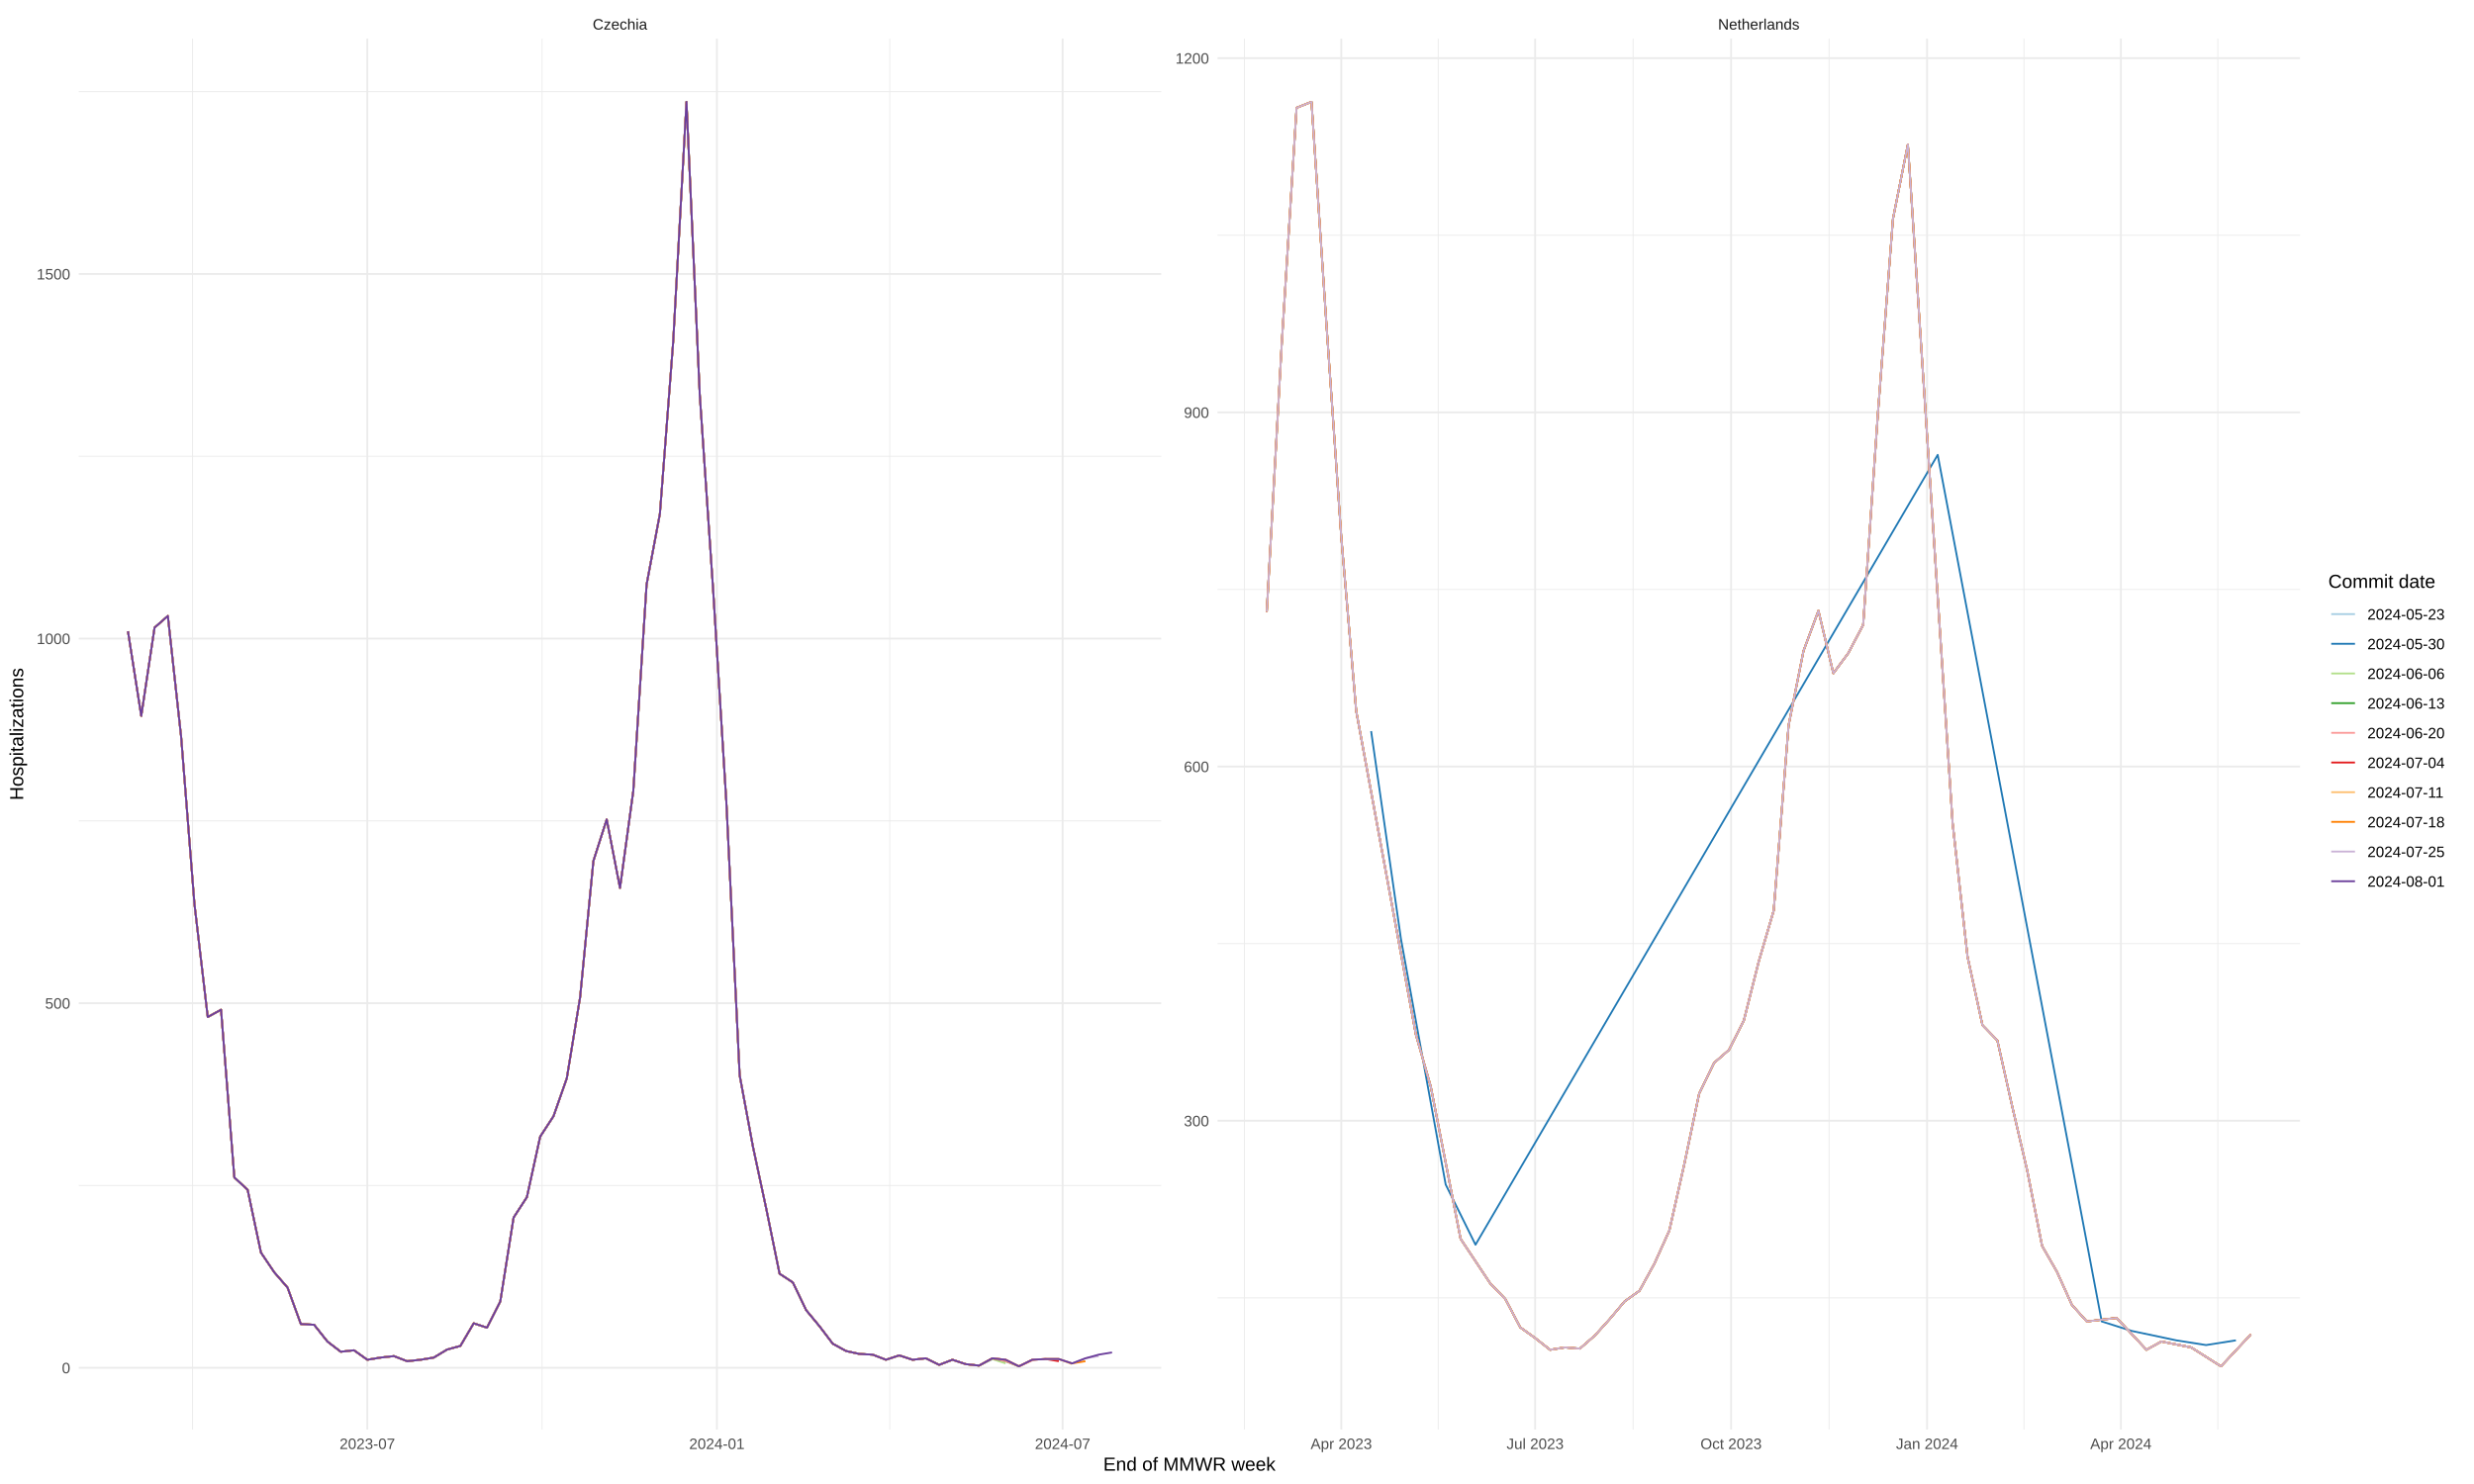
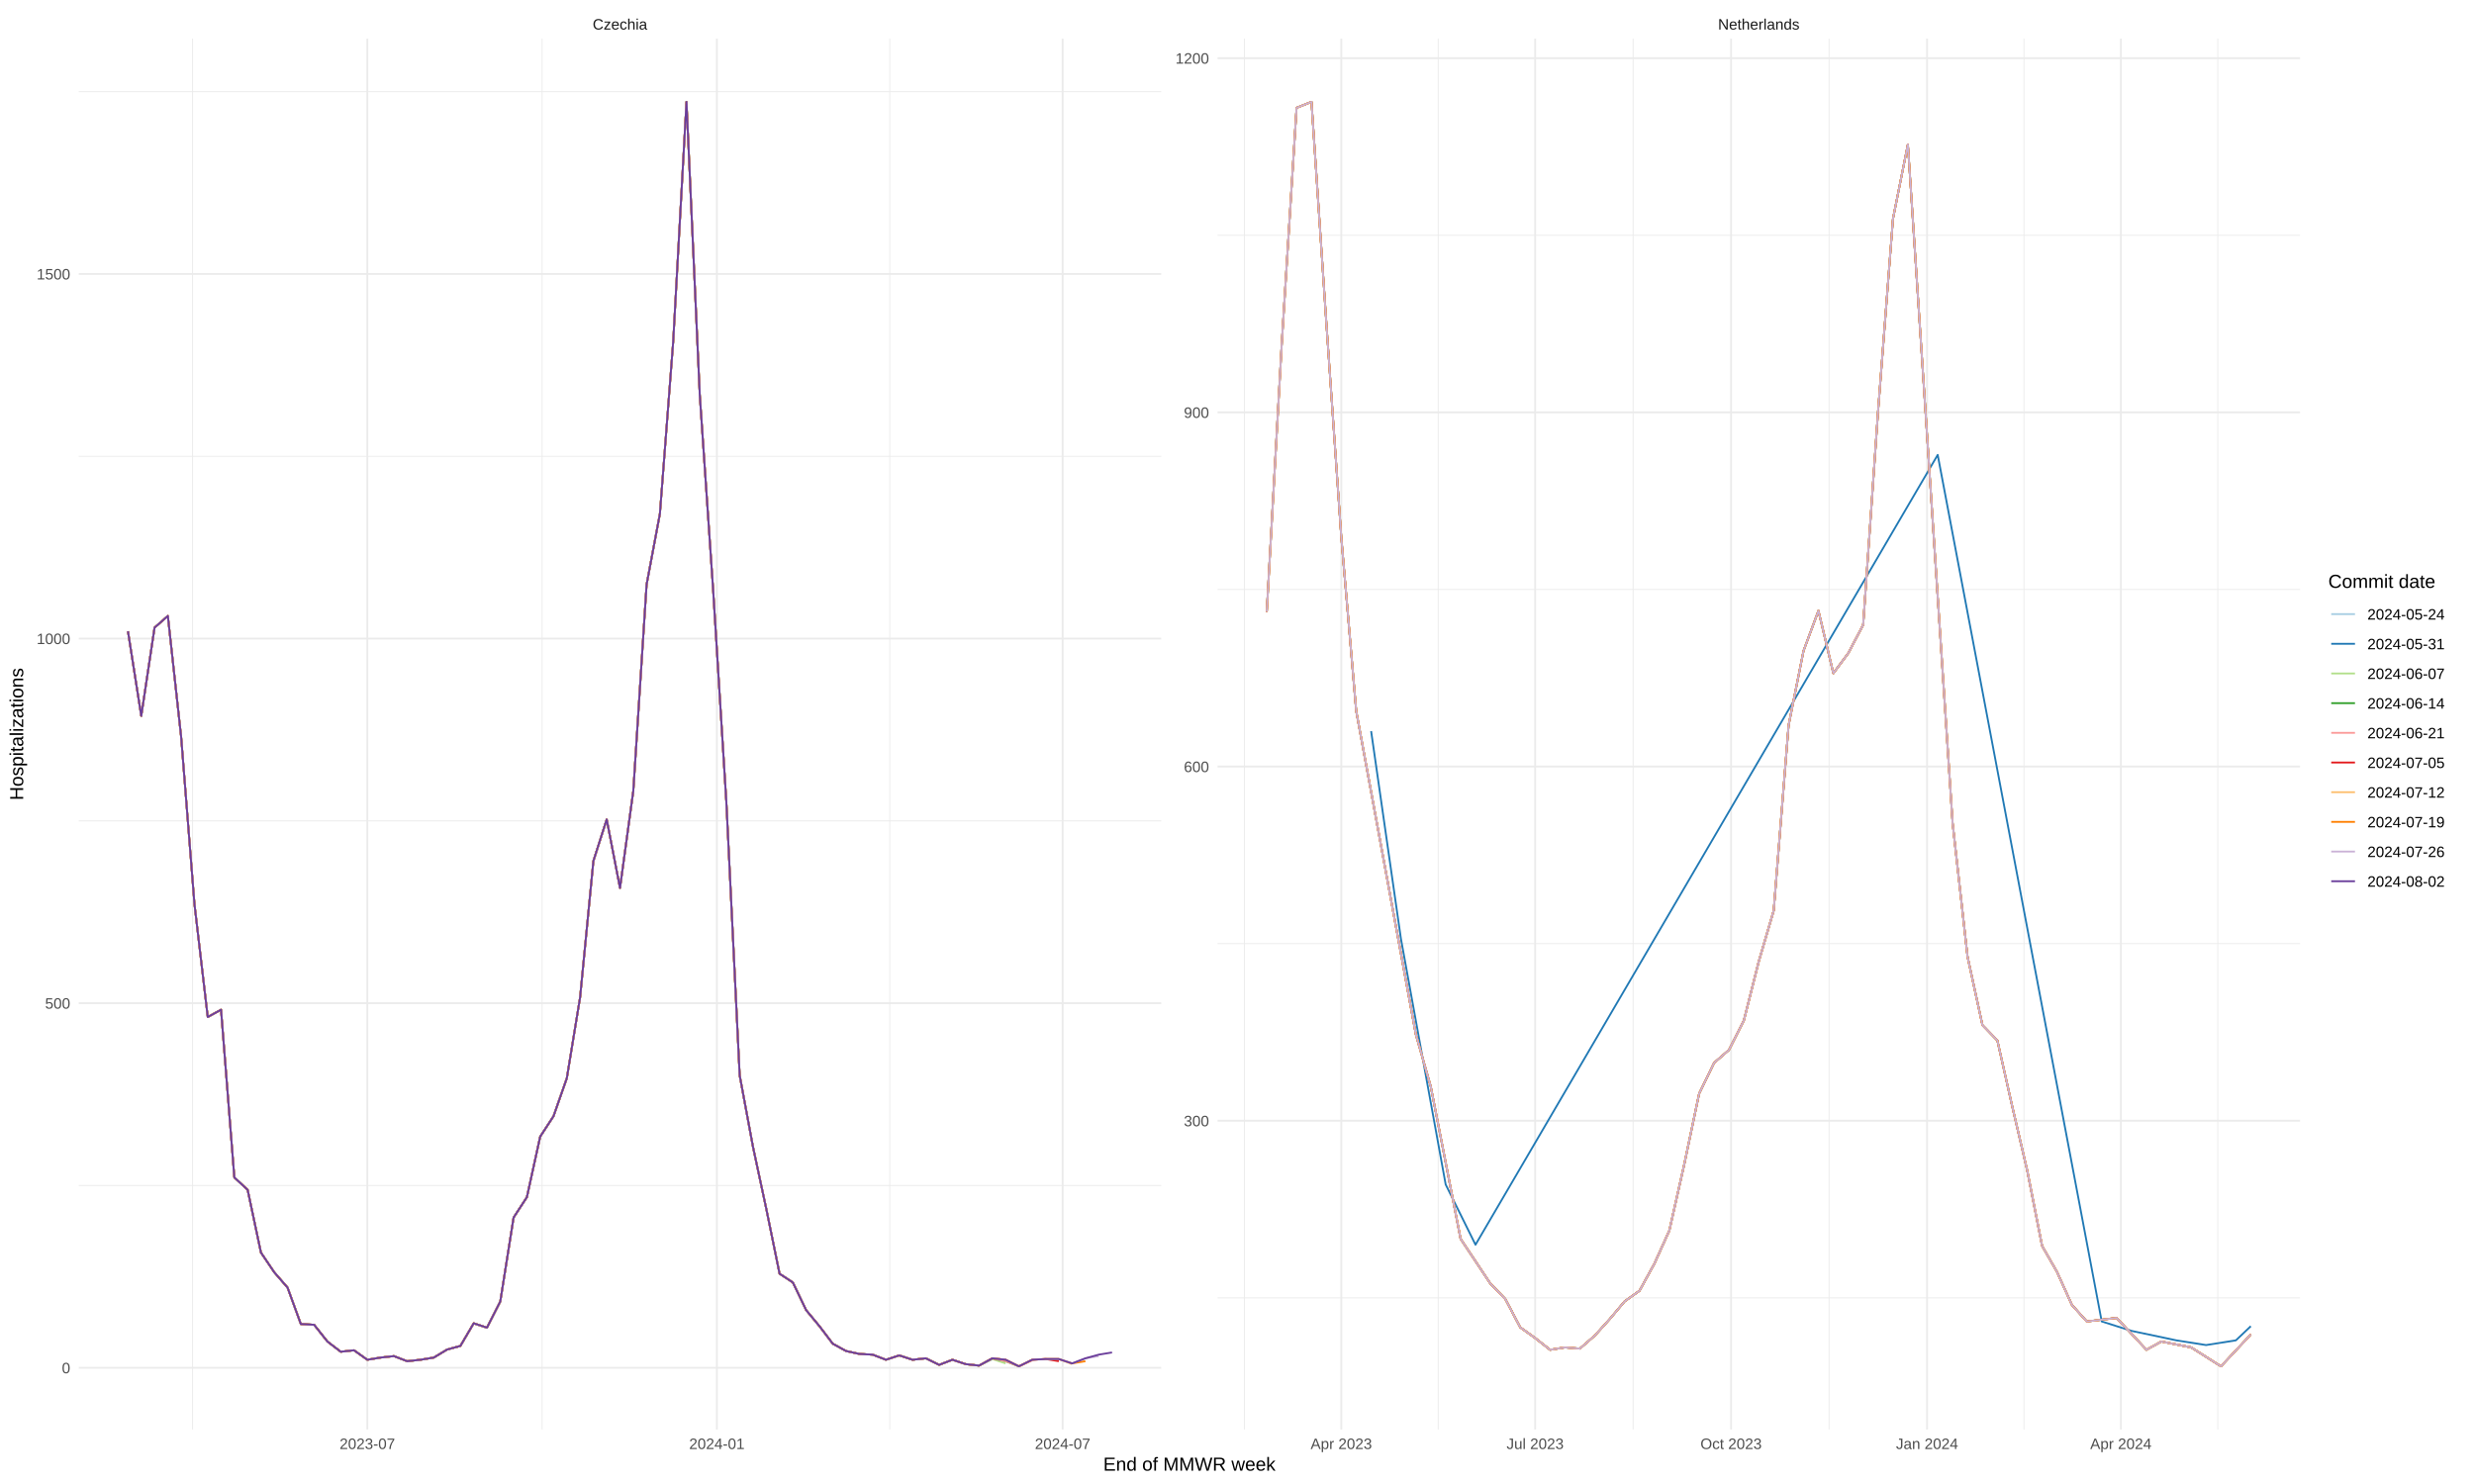
<svg xmlns="http://www.w3.org/2000/svg" class="svglite" width="1440.00pt" height="864.00pt" viewBox="0 0 1440.00 864.00">
  <defs>
    <style type="text/css">
    .svglite line, .svglite polyline, .svglite polygon, .svglite path, .svglite rect, .svglite circle {
      fill: none;
      stroke: #000000;
      stroke-linecap: round;
      stroke-linejoin: round;
      stroke-miterlimit: 10.00;
    }
    .svglite text {
      white-space: pre;
    }
  </style>
  </defs>
  <rect width="100%" height="100%" style="stroke: none; fill: none;" />
  <defs>
    <clipPath id="cpMC4wMHwxNDQwLjAwfDAuMDB8ODY0LjAw">
      <rect x="0.00" y="0.00" width="1440.00" height="864.00" />
    </clipPath>
  </defs>
  <g clip-path="url(#cpMC4wMHwxNDQwLjAwfDAuMDB8ODY0LjAw)">
</g>
  <defs>
    <clipPath id="cpNDUuODR8Njc1Ljg5fDIyLjQ5fDgzMi4yOQ==">
      <rect x="45.84" y="22.49" width="630.06" height="809.80" />
    </clipPath>
  </defs>
  <g clip-path="url(#cpNDUuODR8Njc1Ljg5fDIyLjQ5fDgzMi4yOQ==)">
    <polyline points="45.84,690.19 675.89,690.19 " style="stroke-width: 0.53; stroke: #EBEBEB; stroke-linecap: butt;" />
    <polyline points="45.84,477.92 675.89,477.92 " style="stroke-width: 0.53; stroke: #EBEBEB; stroke-linecap: butt;" />
    <polyline points="45.84,265.64 675.89,265.64 " style="stroke-width: 0.53; stroke: #EBEBEB; stroke-linecap: butt;" />
    <polyline points="45.84,53.36 675.89,53.36 " style="stroke-width: 0.53; stroke: #EBEBEB; stroke-linecap: butt;" />
    <polyline points="112.07,832.29 112.07,22.49 " style="stroke-width: 0.53; stroke: #EBEBEB; stroke-linecap: butt;" />
    <polyline points="315.53,832.29 315.53,22.49 " style="stroke-width: 0.53; stroke: #EBEBEB; stroke-linecap: butt;" />
    <polyline points="517.88,832.29 517.88,22.49 " style="stroke-width: 0.53; stroke: #EBEBEB; stroke-linecap: butt;" />
    <polyline points="45.84,796.33 675.89,796.33 " style="stroke-width: 1.07; stroke: #EBEBEB; stroke-linecap: butt;" />
    <polyline points="45.84,584.06 675.89,584.06 " style="stroke-width: 1.07; stroke: #EBEBEB; stroke-linecap: butt;" />
    <polyline points="45.84,371.78 675.89,371.78 " style="stroke-width: 1.07; stroke: #EBEBEB; stroke-linecap: butt;" />
    <polyline points="45.84,159.50 675.89,159.50 " style="stroke-width: 1.07; stroke: #EBEBEB; stroke-linecap: butt;" />
    <polyline points="213.80,832.29 213.80,22.49 " style="stroke-width: 1.07; stroke: #EBEBEB; stroke-linecap: butt;" />
    <polyline points="417.26,832.29 417.26,22.49 " style="stroke-width: 1.07; stroke: #EBEBEB; stroke-linecap: butt;" />
    <polyline points="618.51,832.29 618.51,22.49 " style="stroke-width: 1.07; stroke: #EBEBEB; stroke-linecap: butt;" />
    <polyline points="74.48,367.53 82.22,416.78 89.96,365.41 97.70,358.61 105.44,429.09 113.18,526.32 120.92,592.12 128.66,587.88 136.40,685.52 144.14,692.74 151.88,729.25 159.62,740.72 167.36,749.63 175.10,770.86 182.84,771.29 190.58,781.05 198.32,786.99 206.06,786.15 213.80,791.66 221.54,790.39 229.28,789.54 237.02,792.51 244.76,791.66 252.50,790.39 260.24,785.72 267.98,783.60 275.72,770.44 283.46,772.98 291.20,757.70 298.94,708.88 306.68,696.99 314.42,661.75 322.17,649.86 329.91,627.78 337.65,580.66 345.39,501.27 353.13,477.07 360.87,516.97 368.61,460.51 376.35,340.36 384.09,299.18 391.83,198.98 399.57,59.30 407.31,229.97 415.05,342.91 422.79,467.30 430.53,626.09 438.27,667.69 446.01,703.78 453.75,741.57 461.49,746.66 469.23,762.79 476.97,772.13 484.71,782.32 492.45,786.57 500.19,788.27 507.93,788.69 515.67,791.66 523.41,789.12 531.15,791.66 538.89,790.82 546.63,794.64 554.37,791.66 562.11,794.21 569.85,795.06 " style="stroke-width: 1.07; stroke: #A6CEE3; stroke-linecap: butt;" />
    <polyline points="74.48,367.53 82.22,416.78 89.96,365.41 97.70,358.61 105.44,429.09 113.18,526.32 120.92,592.12 128.66,587.88 136.40,685.52 144.14,692.74 151.88,729.25 159.62,740.72 167.36,749.63 175.10,770.86 182.84,771.29 190.58,781.05 198.32,786.99 206.06,786.15 213.80,791.66 221.54,790.39 229.28,789.54 237.02,792.51 244.76,791.66 252.50,790.39 260.24,785.72 267.98,783.60 275.72,770.44 283.46,772.98 291.20,757.70 298.94,708.88 306.68,696.99 314.42,661.75 322.17,649.86 329.91,627.78 337.65,580.66 345.39,501.27 353.13,477.07 360.87,516.97 368.61,460.51 376.35,340.36 384.09,299.18 391.83,198.98 399.57,59.30 407.31,229.97 415.05,342.91 422.79,467.30 430.53,626.09 438.27,667.69 446.01,703.78 453.75,741.57 461.49,746.66 469.23,762.79 476.97,772.13 484.71,782.32 492.45,786.57 500.19,788.27 507.93,788.69 515.67,791.66 523.41,789.12 531.15,791.66 538.89,790.82 546.63,794.64 554.37,791.66 562.11,794.21 569.85,795.06 577.59,791.24 " style="stroke-width: 1.07; stroke: #1F78B4; stroke-linecap: butt;" />
    <polyline points="74.48,367.53 82.22,416.78 89.96,365.41 97.70,358.61 105.44,429.09 113.18,526.32 120.92,592.12 128.66,587.88 136.40,685.52 144.14,692.74 151.88,729.25 159.62,740.72 167.36,749.63 175.10,770.86 182.84,771.29 190.58,781.05 198.32,786.99 206.06,786.15 213.80,791.66 221.54,790.39 229.28,789.54 237.02,792.51 244.76,791.66 252.50,790.39 260.24,785.72 267.98,783.60 275.72,770.44 283.46,772.98 291.20,757.70 298.94,708.88 306.68,696.99 314.42,661.75 322.17,649.86 329.91,627.78 337.65,580.66 345.39,501.27 353.13,477.07 360.87,516.97 368.61,460.51 376.35,340.36 384.09,299.18 391.83,198.98 399.57,59.30 407.31,229.97 415.05,342.91 422.79,467.30 430.53,626.09 438.27,667.69 446.01,703.78 453.75,741.57 461.49,746.66 469.23,762.79 476.97,772.13 484.71,782.32 492.45,786.57 500.19,788.27 507.93,788.69 515.67,791.66 523.41,789.12 531.15,791.66 538.89,790.82 546.63,794.64 554.37,791.66 562.11,794.21 569.85,795.06 577.59,791.24 585.33,793.79 " style="stroke-width: 1.07; stroke: #B2DF8A; stroke-linecap: butt;" />
    <polyline points="74.48,367.53 82.22,416.78 89.96,365.41 97.70,358.61 105.44,429.09 113.18,526.32 120.92,592.12 128.66,587.88 136.40,685.52 144.14,692.74 151.88,729.25 159.62,740.72 167.36,749.63 175.10,770.86 182.84,771.29 190.58,781.05 198.32,786.99 206.06,786.15 213.80,791.66 221.54,790.39 229.28,789.54 237.02,792.51 244.76,791.66 252.50,790.39 260.24,785.72 267.98,783.60 275.72,770.44 283.46,772.98 291.20,757.70 298.94,708.88 306.68,696.99 314.42,661.75 322.17,649.86 329.91,627.78 337.65,580.66 345.39,501.27 353.13,477.07 360.87,516.97 368.61,460.51 376.35,340.36 384.09,299.18 391.83,198.98 399.57,59.30 407.31,229.97 415.05,342.91 422.79,467.30 430.53,626.09 438.27,667.69 446.01,703.78 453.75,741.57 461.49,746.66 469.23,762.79 476.97,772.13 484.71,782.32 492.45,786.57 500.19,788.27 507.93,788.69 515.67,791.66 523.41,789.12 531.15,791.66 538.89,790.82 546.63,794.64 554.37,791.66 562.11,794.21 569.85,795.06 577.59,790.82 585.33,792.51 593.07,795.49 " style="stroke-width: 1.07; stroke: #33A02C; stroke-linecap: butt;" />
    <polyline points="74.48,367.53 82.22,416.78 89.96,365.41 97.70,358.61 105.44,429.09 113.18,526.32 120.92,592.12 128.66,587.88 136.40,685.52 144.14,692.74 151.88,729.25 159.62,740.72 167.36,749.63 175.10,770.86 182.84,771.29 190.58,781.05 198.32,786.99 206.06,786.15 213.80,791.66 221.54,790.39 229.28,789.54 237.02,792.51 244.76,791.66 252.50,790.39 260.24,785.72 267.98,783.60 275.72,770.44 283.46,772.98 291.20,757.70 298.94,708.88 306.68,696.99 314.42,661.75 322.17,649.86 329.91,627.78 337.65,580.66 345.39,501.27 353.13,477.07 360.87,516.97 368.61,460.51 376.35,340.36 384.09,299.18 391.83,198.98 399.57,59.30 407.31,229.97 415.05,342.91 422.79,467.30 430.53,626.09 438.27,667.69 446.01,703.78 453.75,741.57 461.49,746.66 469.23,762.79 476.97,772.13 484.71,782.32 492.45,786.57 500.19,788.27 507.93,788.69 515.67,791.66 523.41,789.12 531.15,791.66 538.89,790.82 546.63,794.64 554.37,791.66 562.11,794.21 569.85,795.06 577.59,790.82 585.33,792.51 593.07,795.49 600.81,792.09 " style="stroke-width: 1.07; stroke: #FB9A99; stroke-linecap: butt;" />
    <polyline points="74.48,367.53 82.22,416.78 89.96,365.41 97.70,358.61 105.44,429.09 113.18,526.32 120.92,592.12 128.66,587.88 136.40,685.52 144.14,692.74 151.88,729.25 159.62,740.72 167.36,749.63 175.10,770.86 182.84,771.29 190.58,781.05 198.32,786.99 206.06,786.15 213.80,791.66 221.54,790.39 229.28,789.54 237.02,792.51 244.76,791.66 252.50,790.39 260.24,785.72 267.98,783.60 275.72,770.44 283.46,772.98 291.20,757.70 298.94,708.88 306.68,696.99 314.42,661.75 322.17,649.86 329.91,627.78 337.65,580.66 345.39,501.27 353.13,477.07 360.87,516.97 368.61,460.51 376.35,340.36 384.09,299.18 391.83,198.98 399.57,59.30 407.31,229.97 415.05,342.91 422.79,467.30 430.53,626.09 438.27,667.69 446.01,703.78 453.75,741.57 461.49,746.66 469.23,762.79 476.97,772.13 484.71,782.32 492.45,786.57 500.19,788.27 507.93,788.69 515.67,791.66 523.41,789.12 531.15,791.66 538.89,790.82 546.63,794.64 554.37,791.66 562.11,794.21 569.85,795.06 577.59,790.82 585.33,791.66 593.07,795.49 600.81,791.66 608.55,791.24 616.29,792.51 " style="stroke-width: 1.07; stroke: #E31A1C; stroke-linecap: butt;" />
    <polyline points="74.48,367.53 82.22,416.78 89.96,365.41 97.70,358.61 105.44,429.09 113.18,526.32 120.92,592.12 128.66,587.88 136.40,685.52 144.14,692.74 151.88,729.25 159.62,740.72 167.36,749.63 175.10,770.86 182.84,771.29 190.58,781.05 198.32,786.99 206.06,786.15 213.80,791.66 221.54,790.39 229.28,789.54 237.02,792.51 244.76,791.66 252.50,790.39 260.24,785.72 267.98,783.60 275.72,770.44 283.46,772.98 291.20,757.70 298.94,708.88 306.68,696.99 314.42,661.75 322.17,649.86 329.91,627.78 337.65,580.66 345.39,501.27 353.13,477.07 360.87,516.97 368.61,460.51 376.35,340.36 384.09,299.18 391.83,198.98 399.57,59.30 407.31,229.97 415.05,342.91 422.79,467.30 430.53,626.09 438.27,667.69 446.01,703.78 453.75,741.57 461.49,746.66 469.23,762.79 476.97,772.13 484.71,782.32 492.45,786.57 500.19,788.27 507.93,788.69 515.67,791.66 523.41,789.12 531.15,791.66 538.89,790.82 546.63,794.64 554.37,791.66 562.11,794.21 569.85,795.06 577.59,790.82 585.33,791.66 593.07,795.49 600.81,791.66 608.55,791.24 616.29,791.24 624.03,794.21 " style="stroke-width: 1.07; stroke: #FDBF6F; stroke-linecap: butt;" />
    <polyline points="74.48,367.53 82.22,416.78 89.96,365.41 97.70,358.61 105.44,429.09 113.18,526.32 120.92,592.12 128.66,587.88 136.40,685.52 144.14,692.74 151.88,729.25 159.62,740.72 167.36,749.63 175.10,770.86 182.84,771.29 190.58,781.05 198.32,786.99 206.06,786.15 213.80,791.66 221.54,790.39 229.28,789.54 237.02,792.51 244.76,791.66 252.50,790.39 260.24,785.72 267.98,783.60 275.72,770.44 283.46,772.98 291.20,757.70 298.94,708.88 306.68,696.99 314.42,661.75 322.17,649.86 329.91,627.78 337.65,580.66 345.39,501.27 353.13,477.07 360.87,516.97 368.61,460.51 376.35,340.36 384.09,299.18 391.83,198.98 399.57,59.30 407.31,229.97 415.05,342.91 422.79,467.30 430.53,626.09 438.27,667.69 446.01,703.78 453.75,741.57 461.49,746.66 469.23,762.79 476.97,772.13 484.71,782.32 492.45,786.57 500.19,788.27 507.93,788.69 515.67,791.66 523.41,789.12 531.15,791.66 538.89,790.82 546.63,794.64 554.37,791.66 562.11,794.21 569.85,795.06 577.59,790.82 585.33,791.66 593.07,795.49 600.81,791.66 608.55,791.24 616.29,791.24 624.03,793.79 631.77,792.51 " style="stroke-width: 1.07; stroke: #FF7F00; stroke-linecap: butt;" />
    <polyline points="74.48,367.53 82.22,416.78 89.96,365.41 97.70,358.61 105.44,429.09 113.18,526.32 120.92,592.12 128.66,587.88 136.40,685.52 144.14,692.74 151.88,729.25 159.62,740.72 167.36,749.63 175.10,770.86 182.84,771.29 190.58,781.05 198.32,786.99 206.06,786.15 213.80,791.66 221.54,790.39 229.28,789.54 237.02,792.51 244.76,791.66 252.50,790.39 260.24,785.72 267.98,783.60 275.72,770.44 283.46,772.98 291.20,757.70 298.94,708.88 306.68,696.99 314.42,661.75 322.17,649.86 329.91,627.78 337.65,580.66 345.39,501.27 353.13,477.07 360.87,516.97 368.61,460.51 376.35,340.36 384.09,299.18 391.83,198.98 399.57,59.30 407.31,229.97 415.05,342.91 422.79,467.30 430.53,626.09 438.27,667.69 446.01,703.78 453.75,741.57 461.49,746.66 469.23,762.79 476.97,772.13 484.71,782.32 492.45,786.57 500.19,788.27 507.93,788.69 515.67,791.66 523.41,789.12 531.15,791.66 538.89,790.82 546.63,794.64 554.37,791.66 562.11,794.21 569.85,795.06 577.59,790.82 585.33,791.66 593.07,795.49 600.81,791.66 608.55,791.24 616.29,791.24 624.03,793.79 631.77,790.82 639.51,789.54 " style="stroke-width: 1.07; stroke: #CAB2D6; stroke-linecap: butt;" />
    <polyline points="74.48,367.53 82.22,416.78 89.96,365.41 97.70,358.61 105.44,429.09 113.18,526.32 120.92,592.12 128.66,587.88 136.40,685.52 144.14,692.74 151.88,729.25 159.62,740.72 167.36,749.63 175.10,770.86 182.84,771.29 190.58,781.05 198.32,786.99 206.06,786.15 213.80,791.66 221.54,790.39 229.28,789.54 237.02,792.51 244.76,791.66 252.50,790.39 260.24,785.72 267.98,783.60 275.72,770.44 283.46,772.98 291.20,757.70 298.94,708.88 306.68,696.99 314.42,661.75 322.17,649.86 329.91,627.78 337.65,580.66 345.39,501.27 353.13,477.07 360.87,516.97 368.61,460.51 376.35,340.36 384.09,299.18 391.83,198.98 399.57,59.30 407.31,229.97 415.05,342.91 422.79,467.30 430.53,626.09 438.27,667.69 446.01,703.78 453.75,741.57 461.49,746.66 469.23,762.79 476.97,772.13 484.71,782.32 492.45,786.57 500.19,788.27 507.93,788.69 515.67,791.66 523.41,789.12 531.15,791.66 538.89,790.82 546.63,794.64 554.37,791.66 562.11,794.21 569.85,795.06 577.59,790.82 585.33,791.66 593.07,795.49 600.81,791.66 608.55,791.24 616.29,791.24 624.03,793.79 631.77,790.82 639.51,788.69 647.26,787.42 " style="stroke-width: 1.07; stroke: #6A3D9A; stroke-linecap: butt;" />
  </g>
  <g clip-path="url(#cpMC4wMHwxNDQwLjAwfDAuMDB8ODY0LjAw)">
</g>
  <defs>
    <clipPath id="cpNzA4LjY4fDEzMzguNzR8MjIuNDl8ODMyLjI5">
      <rect x="708.68" y="22.49" width="630.06" height="809.80" />
    </clipPath>
  </defs>
  <g clip-path="url(#cpNzA4LjY4fDEzMzguNzR8MjIuNDl8ODMyLjI5)">
    <polyline points="708.68,755.62 1338.74,755.62 " style="stroke-width: 0.53; stroke: #EBEBEB; stroke-linecap: butt;" />
    <polyline points="708.68,549.40 1338.74,549.40 " style="stroke-width: 0.53; stroke: #EBEBEB; stroke-linecap: butt;" />
    <polyline points="708.68,343.19 1338.74,343.19 " style="stroke-width: 0.53; stroke: #EBEBEB; stroke-linecap: butt;" />
    <polyline points="708.68,136.97 1338.74,136.97 " style="stroke-width: 0.53; stroke: #EBEBEB; stroke-linecap: butt;" />
    <polyline points="724.30,832.29 724.30,22.49 " style="stroke-width: 0.53; stroke: #EBEBEB; stroke-linecap: butt;" />
    <polyline points="837.12,832.29 837.12,22.49 " style="stroke-width: 0.53; stroke: #EBEBEB; stroke-linecap: butt;" />
    <polyline points="950.56,832.29 950.56,22.49 " style="stroke-width: 0.53; stroke: #EBEBEB; stroke-linecap: butt;" />
    <polyline points="1064.62,832.29 1064.62,22.49 " style="stroke-width: 0.53; stroke: #EBEBEB; stroke-linecap: butt;" />
    <polyline points="1178.06,832.29 1178.06,22.49 " style="stroke-width: 0.53; stroke: #EBEBEB; stroke-linecap: butt;" />
    <polyline points="1290.88,832.29 1290.88,22.49 " style="stroke-width: 0.53; stroke: #EBEBEB; stroke-linecap: butt;" />
    <polyline points="708.68,652.51 1338.74,652.51 " style="stroke-width: 1.07; stroke: #EBEBEB; stroke-linecap: butt;" />
    <polyline points="708.68,446.30 1338.74,446.30 " style="stroke-width: 1.07; stroke: #EBEBEB; stroke-linecap: butt;" />
    <polyline points="708.68,240.08 1338.74,240.08 " style="stroke-width: 1.07; stroke: #EBEBEB; stroke-linecap: butt;" />
    <polyline points="708.68,33.87 1338.74,33.87 " style="stroke-width: 1.07; stroke: #EBEBEB; stroke-linecap: butt;" />
    <polyline points="780.71,832.29 780.71,22.49 " style="stroke-width: 1.07; stroke: #EBEBEB; stroke-linecap: butt;" />
    <polyline points="893.53,832.29 893.53,22.49 " style="stroke-width: 1.07; stroke: #EBEBEB; stroke-linecap: butt;" />
    <polyline points="1007.59,832.29 1007.59,22.49 " style="stroke-width: 1.07; stroke: #EBEBEB; stroke-linecap: butt;" />
    <polyline points="1121.65,832.29 1121.65,22.49 " style="stroke-width: 1.07; stroke: #EBEBEB; stroke-linecap: butt;" />
    <polyline points="1234.47,832.29 1234.47,22.49 " style="stroke-width: 1.07; stroke: #EBEBEB; stroke-linecap: butt;" />
    <polyline points="737.32,356.25 746.00,200.90 754.68,62.74 763.36,59.30 772.04,188.53 780.71,312.94 789.39,413.99 806.75,508.16 824.11,602.33 832.78,632.58 850.14,721.25 867.50,747.37 876.18,756.30 884.85,772.80 893.53,778.99 902.21,785.86 910.89,784.49 919.57,785.17 928.25,777.61 936.93,767.99 945.60,757.68 954.28,751.49 962.96,735.68 971.64,716.44 980.32,677.94 989.00,636.70 997.67,618.83 1006.35,611.27 1015.03,594.08 1023.71,559.71 1032.39,530.16 1041.07,422.24 1049.75,378.93 1058.42,355.56 1067.10,391.99 1075.78,380.31 1084.46,363.81 1093.14,239.39 1101.82,127.35 1110.49,84.05 1136.53,479.29 1145.21,556.96 1153.89,596.83 1162.57,605.77 1171.24,644.26 1179.92,681.38 1188.60,725.37 1197.28,740.50 1205.96,759.74 1214.64,769.37 1231.99,767.30 1249.35,785.86 1258.03,781.05 1275.39,784.49 1292.74,795.49 " style="stroke-width: 1.07; stroke: #A6CEE3; stroke-linecap: butt;" />
-     <polyline points="798.07,425.67 815.43,546.65 841.46,689.63 858.82,724.69 1127.85,264.83 1223.31,769.37 1240.67,774.86 1266.71,780.36 1284.06,783.11 1301.42,780.36 " style="stroke-width: 1.07; stroke: #1F78B4; stroke-linecap: butt;" />
+     <polyline points="798.07,425.67 815.43,546.65 841.46,689.63 858.82,724.69 1127.85,264.83 1223.31,769.37 1240.67,774.86 1266.71,780.36 1284.06,783.11 1301.42,780.36 1310.10,772.11 " style="stroke-width: 1.07; stroke: #1F78B4; stroke-linecap: butt;" />
    <polyline points="737.32,356.25 746.00,200.90 754.68,62.74 763.36,59.30 772.04,188.53 780.71,312.94 789.39,413.99 806.75,508.16 824.11,602.33 832.78,632.58 850.14,721.25 867.50,747.37 876.18,756.30 884.85,772.80 893.53,778.99 902.21,785.86 910.89,784.49 919.57,785.17 928.25,777.61 936.93,767.99 945.60,757.68 954.28,751.49 962.96,735.68 971.64,716.44 980.32,677.94 989.00,636.70 997.67,618.83 1006.35,611.27 1015.03,594.08 1023.71,559.71 1032.39,530.16 1041.07,422.24 1049.75,378.93 1058.42,355.56 1067.10,391.99 1075.78,380.31 1084.46,363.81 1093.14,239.39 1101.82,127.35 1110.49,84.05 1136.53,479.29 1145.21,556.96 1153.89,596.83 1162.57,605.77 1171.24,644.26 1179.92,681.38 1188.60,725.37 1197.28,740.50 1205.96,759.74 1214.64,769.37 1231.99,767.30 1249.35,785.86 1258.03,781.05 1275.39,784.49 1292.74,795.49 1310.10,776.93 " style="stroke-width: 1.07; stroke: #B2DF8A; stroke-linecap: butt;" />
    <polyline points="737.32,356.25 746.00,200.90 754.68,62.74 763.36,59.30 772.04,188.53 780.71,312.94 789.39,413.99 806.75,508.16 824.11,602.33 832.78,632.58 850.14,721.25 867.50,747.37 876.18,756.30 884.85,772.80 893.53,778.99 902.21,785.86 910.89,784.49 919.57,785.17 928.25,777.61 936.93,767.99 945.60,757.68 954.28,751.49 962.96,735.68 971.64,716.44 980.32,677.94 989.00,636.70 997.67,618.83 1006.35,611.27 1015.03,594.08 1023.71,559.71 1032.39,530.16 1041.07,422.24 1049.75,378.93 1058.42,355.56 1067.10,391.99 1075.78,380.31 1084.46,363.81 1093.14,239.39 1101.82,127.35 1110.49,84.05 1136.53,479.29 1145.21,556.96 1153.89,596.83 1162.57,605.77 1171.24,644.26 1179.92,681.38 1188.60,725.37 1197.28,740.50 1205.96,759.74 1214.64,769.37 1231.99,767.30 1249.35,785.86 1258.03,781.05 1275.39,784.49 1292.74,795.49 1310.10,776.93 " style="stroke-width: 1.07; stroke: #33A02C; stroke-linecap: butt;" />
    <polyline points="737.32,356.25 746.00,200.90 754.68,62.74 763.36,59.30 772.04,188.53 780.71,312.94 789.39,413.99 806.75,508.16 824.11,602.33 832.78,632.58 850.14,721.25 867.50,747.37 876.18,756.30 884.85,772.80 893.53,778.99 902.21,785.86 910.89,784.49 919.57,785.17 928.25,777.61 936.93,767.99 945.60,757.68 954.28,751.49 962.96,735.68 971.64,716.44 980.32,677.94 989.00,636.70 997.67,618.83 1006.35,611.27 1015.03,594.08 1023.71,559.71 1032.39,530.16 1041.07,422.24 1049.75,378.93 1058.42,355.56 1067.10,391.99 1075.78,380.31 1084.46,363.81 1093.14,239.39 1101.82,127.35 1110.49,84.05 1136.53,479.29 1145.21,556.96 1153.89,596.83 1162.57,605.77 1171.24,644.26 1179.92,681.38 1188.60,725.37 1197.28,740.50 1205.96,759.74 1214.64,769.37 1231.99,767.30 1249.35,785.86 1258.03,781.05 1275.39,784.49 1292.74,795.49 1310.10,776.93 " style="stroke-width: 1.07; stroke: #FB9A99; stroke-linecap: butt;" />
    <polyline points="737.32,356.25 746.00,200.90 754.68,62.74 763.36,59.30 772.04,188.53 780.71,312.94 789.39,413.99 806.75,508.16 824.11,602.33 832.78,632.58 850.14,721.25 867.50,747.37 876.18,756.30 884.85,772.80 893.53,778.99 902.21,785.86 910.89,784.49 919.57,785.17 928.25,777.61 936.93,767.99 945.60,757.68 954.28,751.49 962.96,735.68 971.64,716.44 980.32,677.94 989.00,636.70 997.67,618.83 1006.35,611.27 1015.03,594.08 1023.71,559.71 1032.39,530.16 1041.07,422.24 1049.75,378.93 1058.42,355.56 1067.10,391.99 1075.78,380.31 1084.46,363.81 1093.14,239.39 1101.82,127.35 1110.49,84.05 1136.53,479.29 1145.21,556.96 1153.89,596.83 1162.57,605.77 1171.24,644.26 1179.92,681.38 1188.60,725.37 1197.28,740.50 1205.96,759.74 1214.64,769.37 1231.99,767.30 1249.35,785.86 1258.03,781.05 1275.39,784.49 1292.74,795.49 1310.10,776.93 " style="stroke-width: 1.07; stroke: #E31A1C; stroke-linecap: butt;" />
    <polyline points="737.32,356.25 746.00,200.90 754.68,62.74 763.36,59.30 772.04,188.53 780.71,312.94 789.39,413.99 806.75,508.16 824.11,602.33 832.78,632.58 850.14,721.25 867.50,747.37 876.18,756.30 884.85,772.80 893.53,778.99 902.21,785.86 910.89,784.49 919.57,785.17 928.25,777.61 936.93,767.99 945.60,757.68 954.28,751.49 962.96,735.68 971.64,716.44 980.32,677.94 989.00,636.70 997.67,618.83 1006.35,611.27 1015.03,594.08 1023.71,559.71 1032.39,530.16 1041.07,422.24 1049.75,378.93 1058.42,355.56 1067.10,391.99 1075.78,380.31 1084.46,363.81 1093.14,239.39 1101.82,127.35 1110.49,84.05 1136.53,479.29 1145.21,556.96 1153.89,596.83 1162.57,605.77 1171.24,644.26 1179.92,681.38 1188.60,725.37 1197.28,740.50 1205.96,759.74 1214.64,769.37 1231.99,767.30 1249.35,785.86 1258.03,781.05 1275.39,784.49 1292.74,795.49 1310.10,776.93 " style="stroke-width: 1.07; stroke: #FDBF6F; stroke-linecap: butt;" />
    <polyline points="737.32,356.25 746.00,200.90 754.68,62.74 763.36,59.30 772.04,188.53 780.71,312.94 789.39,413.99 806.75,508.16 824.11,602.33 832.78,632.58 850.14,721.25 867.50,747.37 876.18,756.30 884.85,772.80 893.53,778.99 902.21,785.86 910.89,784.49 919.57,785.17 928.25,777.61 936.93,767.99 945.60,757.68 954.28,751.49 962.96,735.68 971.64,716.44 980.32,677.94 989.00,636.70 997.67,618.83 1006.35,611.27 1015.03,594.08 1023.71,559.71 1032.39,530.16 1041.07,422.24 1049.75,378.93 1058.42,355.56 1067.10,391.99 1075.78,380.31 1084.46,363.81 1093.14,239.39 1101.82,127.35 1110.49,84.05 1136.53,479.29 1145.21,556.96 1153.89,596.83 1162.57,605.77 1171.24,644.26 1179.92,681.38 1188.60,725.37 1197.28,740.50 1205.96,759.74 1214.64,769.37 1231.99,767.30 1249.35,785.86 1258.03,781.05 1275.39,784.49 1292.74,795.49 1310.10,776.93 " style="stroke-width: 1.07; stroke: #FF7F00; stroke-linecap: butt;" />
    <polyline points="737.32,356.25 746.00,200.90 754.68,62.74 763.36,59.30 772.04,188.53 780.71,312.94 789.39,413.99 806.75,508.16 824.11,602.33 832.78,632.58 850.14,721.25 867.50,747.37 876.18,756.30 884.85,772.80 893.53,778.99 902.21,785.86 910.89,784.49 919.57,785.17 928.25,777.61 936.93,767.99 945.60,757.68 954.28,751.49 962.96,735.68 971.64,716.44 980.32,677.94 989.00,636.70 997.67,618.83 1006.35,611.27 1015.03,594.08 1023.71,559.71 1032.39,530.16 1041.07,422.24 1049.75,378.93 1058.42,355.56 1067.10,391.99 1075.78,380.31 1084.46,363.81 1093.14,239.39 1101.82,127.35 1110.49,84.05 1136.53,479.29 1145.21,556.96 1153.89,596.83 1162.57,605.77 1171.24,644.26 1179.92,681.38 1188.60,725.37 1197.28,740.50 1205.96,759.74 1214.64,769.37 1231.99,767.30 1249.35,785.86 1258.03,781.05 1275.39,784.49 1292.74,795.49 1310.10,776.93 " style="stroke-width: 1.07; stroke: #CAB2D6; stroke-linecap: butt;" />
  </g>
  <g clip-path="url(#cpMC4wMHwxNDQwLjAwfDAuMDB8ODY0LjAw)">
</g>
  <defs>
    <clipPath id="cpNDUuODR8Njc1Ljg5fDUuNDh8MjIuNDk=">
      <rect x="45.84" y="5.48" width="630.06" height="17.01" />
    </clipPath>
  </defs>
  <g clip-path="url(#cpNDUuODR8Njc1Ljg5fDUuNDh8MjIuNDk=)">
    <text x="360.87" y="17.19" text-anchor="middle" style="font-size: 8.80px;fill: #1A1A1A; font-family: &quot;Liberation Sans&quot;;" textLength="34.42px" lengthAdjust="spacingAndGlyphs">Czechia</text>
  </g>
  <g clip-path="url(#cpMC4wMHwxNDQwLjAwfDAuMDB8ODY0LjAw)">
</g>
  <defs>
    <clipPath id="cpNzA4LjY4fDEzMzguNzR8NS40OHwyMi40OQ==">
      <rect x="708.68" y="5.48" width="630.06" height="17.01" />
    </clipPath>
  </defs>
  <g clip-path="url(#cpNzA4LjY4fDEzMzguNzR8NS40OHwyMi40OQ==)">
    <text x="1023.71" y="17.19" text-anchor="middle" style="font-size: 8.80px;fill: #1A1A1A; font-family: &quot;Liberation Sans&quot;;" textLength="53.63px" lengthAdjust="spacingAndGlyphs">Netherlands</text>
  </g>
  <g clip-path="url(#cpMC4wMHwxNDQwLjAwfDAuMDB8ODY0LjAw)">
    <text x="213.80" y="843.64" text-anchor="middle" style="font-size: 8.80px;fill: #4D4D4D; font-family: &quot;Liberation Sans&quot;;" textLength="36.74px" lengthAdjust="spacingAndGlyphs">2023-07</text>
    <text x="417.26" y="843.64" text-anchor="middle" style="font-size: 8.80px;fill: #4D4D4D; font-family: &quot;Liberation Sans&quot;;" textLength="36.74px" lengthAdjust="spacingAndGlyphs">2024-01</text>
    <text x="618.51" y="843.64" text-anchor="middle" style="font-size: 8.80px;fill: #4D4D4D; font-family: &quot;Liberation Sans&quot;;" textLength="36.74px" lengthAdjust="spacingAndGlyphs">2024-07</text>
    <text x="780.71" y="843.64" text-anchor="middle" style="font-size: 8.80px;fill: #4D4D4D; font-family: &quot;Liberation Sans&quot;;" textLength="40.39px" lengthAdjust="spacingAndGlyphs">Apr 2023</text>
    <text x="893.53" y="843.64" text-anchor="middle" style="font-size: 8.80px;fill: #4D4D4D; font-family: &quot;Liberation Sans&quot;;" textLength="35.78px" lengthAdjust="spacingAndGlyphs">Jul 2023</text>
    <text x="1007.59" y="843.64" text-anchor="middle" style="font-size: 8.80px;fill: #4D4D4D; font-family: &quot;Liberation Sans&quot;;" textLength="40.38px" lengthAdjust="spacingAndGlyphs">Oct 2023</text>
    <text x="1121.65" y="843.64" text-anchor="middle" style="font-size: 8.80px;fill: #4D4D4D; font-family: &quot;Liberation Sans&quot;;" textLength="38.73px" lengthAdjust="spacingAndGlyphs">Jan 2024</text>
    <text x="1234.47" y="843.64" text-anchor="middle" style="font-size: 8.80px;fill: #4D4D4D; font-family: &quot;Liberation Sans&quot;;" textLength="40.39px" lengthAdjust="spacingAndGlyphs">Apr 2024</text>
    <text x="703.75" y="655.72" text-anchor="end" style="font-size: 8.80px;fill: #4D4D4D; font-family: &quot;Liberation Sans&quot;;" textLength="16.78px" lengthAdjust="spacingAndGlyphs">300</text>
    <text x="703.75" y="449.50" text-anchor="end" style="font-size: 8.80px;fill: #4D4D4D; font-family: &quot;Liberation Sans&quot;;" textLength="16.78px" lengthAdjust="spacingAndGlyphs">600</text>
    <text x="703.75" y="243.29" text-anchor="end" style="font-size: 8.80px;fill: #4D4D4D; font-family: &quot;Liberation Sans&quot;;" textLength="16.78px" lengthAdjust="spacingAndGlyphs">900</text>
    <text x="703.75" y="37.07" text-anchor="end" style="font-size: 8.80px;fill: #4D4D4D; font-family: &quot;Liberation Sans&quot;;" textLength="22.38px" lengthAdjust="spacingAndGlyphs">1200</text>
    <text x="40.91" y="799.54" text-anchor="end" style="font-size: 8.80px;fill: #4D4D4D; font-family: &quot;Liberation Sans&quot;;" textLength="5.59px" lengthAdjust="spacingAndGlyphs">0</text>
    <text x="40.91" y="587.26" text-anchor="end" style="font-size: 8.80px;fill: #4D4D4D; font-family: &quot;Liberation Sans&quot;;" textLength="16.78px" lengthAdjust="spacingAndGlyphs">500</text>
    <text x="40.91" y="374.98" text-anchor="end" style="font-size: 8.80px;fill: #4D4D4D; font-family: &quot;Liberation Sans&quot;;" textLength="22.38px" lengthAdjust="spacingAndGlyphs">1000</text>
    <text x="40.91" y="162.70" text-anchor="end" style="font-size: 8.80px;fill: #4D4D4D; font-family: &quot;Liberation Sans&quot;;" textLength="22.38px" lengthAdjust="spacingAndGlyphs">1500</text>
    <text x="692.29" y="856.23" text-anchor="middle" style="font-size: 11.00px; font-family: &quot;Liberation Sans&quot;;" textLength="108.42px" lengthAdjust="spacingAndGlyphs">End of MMWR week</text>
    <text transform="translate(13.50,427.39) rotate(-90)" text-anchor="middle" style="font-size: 11.00px; font-family: &quot;Liberation Sans&quot;;" textLength="87.27px" lengthAdjust="spacingAndGlyphs">Hospitalizations</text>
    <text x="1355.18" y="342.26" style="font-size: 11.00px; font-family: &quot;Liberation Sans&quot;;" textLength="71.52px" lengthAdjust="spacingAndGlyphs">Commit date</text>
    <line x1="1356.90" y1="357.53" x2="1370.73" y2="357.53" style="stroke-width: 1.07; stroke: #A6CEE3; stroke-linecap: butt;" />
    <line x1="1356.90" y1="374.81" x2="1370.73" y2="374.81" style="stroke-width: 1.07; stroke: #1F78B4; stroke-linecap: butt;" />
    <line x1="1356.90" y1="392.09" x2="1370.73" y2="392.09" style="stroke-width: 1.07; stroke: #B2DF8A; stroke-linecap: butt;" />
    <line x1="1356.90" y1="409.37" x2="1370.73" y2="409.37" style="stroke-width: 1.07; stroke: #33A02C; stroke-linecap: butt;" />
    <line x1="1356.90" y1="426.65" x2="1370.73" y2="426.65" style="stroke-width: 1.07; stroke: #FB9A99; stroke-linecap: butt;" />
    <line x1="1356.90" y1="443.93" x2="1370.73" y2="443.93" style="stroke-width: 1.07; stroke: #E31A1C; stroke-linecap: butt;" />
    <line x1="1356.90" y1="461.21" x2="1370.73" y2="461.21" style="stroke-width: 1.07; stroke: #FDBF6F; stroke-linecap: butt;" />
    <line x1="1356.90" y1="478.49" x2="1370.73" y2="478.49" style="stroke-width: 1.07; stroke: #FF7F00; stroke-linecap: butt;" />
    <line x1="1356.90" y1="495.77" x2="1370.73" y2="495.77" style="stroke-width: 1.07; stroke: #CAB2D6; stroke-linecap: butt;" />
    <line x1="1356.90" y1="513.05" x2="1370.73" y2="513.05" style="stroke-width: 1.07; stroke: #6A3D9A; stroke-linecap: butt;" />
-     <text x="1377.94" y="360.74" style="font-size: 8.80px; font-family: &quot;Liberation Sans&quot;;" textLength="51.11px" lengthAdjust="spacingAndGlyphs">2024-05-23</text>
-     <text x="1377.94" y="378.02" style="font-size: 8.80px; font-family: &quot;Liberation Sans&quot;;" textLength="51.11px" lengthAdjust="spacingAndGlyphs">2024-05-30</text>
-     <text x="1377.94" y="395.30" style="font-size: 8.80px; font-family: &quot;Liberation Sans&quot;;" textLength="51.11px" lengthAdjust="spacingAndGlyphs">2024-06-06</text>
-     <text x="1377.94" y="412.58" style="font-size: 8.80px; font-family: &quot;Liberation Sans&quot;;" textLength="51.11px" lengthAdjust="spacingAndGlyphs">2024-06-13</text>
-     <text x="1377.94" y="429.86" style="font-size: 8.80px; font-family: &quot;Liberation Sans&quot;;" textLength="51.11px" lengthAdjust="spacingAndGlyphs">2024-06-20</text>
-     <text x="1377.94" y="447.14" style="font-size: 8.80px; font-family: &quot;Liberation Sans&quot;;" textLength="51.11px" lengthAdjust="spacingAndGlyphs">2024-07-04</text>
-     <text x="1377.94" y="464.42" style="font-size: 8.80px; font-family: &quot;Liberation Sans&quot;;" textLength="51.11px" lengthAdjust="spacingAndGlyphs">2024-07-11</text>
-     <text x="1377.94" y="481.70" style="font-size: 8.80px; font-family: &quot;Liberation Sans&quot;;" textLength="51.11px" lengthAdjust="spacingAndGlyphs">2024-07-18</text>
-     <text x="1377.94" y="498.98" style="font-size: 8.80px; font-family: &quot;Liberation Sans&quot;;" textLength="51.11px" lengthAdjust="spacingAndGlyphs">2024-07-25</text>
-     <text x="1377.94" y="516.26" style="font-size: 8.80px; font-family: &quot;Liberation Sans&quot;;" textLength="51.11px" lengthAdjust="spacingAndGlyphs">2024-08-01</text>
+     <text x="1377.94" y="360.74" style="font-size: 8.80px; font-family: &quot;Liberation Sans&quot;;" textLength="51.11px" lengthAdjust="spacingAndGlyphs">2024-05-24</text>
+     <text x="1377.94" y="378.02" style="font-size: 8.80px; font-family: &quot;Liberation Sans&quot;;" textLength="51.11px" lengthAdjust="spacingAndGlyphs">2024-05-31</text>
+     <text x="1377.94" y="395.30" style="font-size: 8.80px; font-family: &quot;Liberation Sans&quot;;" textLength="51.11px" lengthAdjust="spacingAndGlyphs">2024-06-07</text>
+     <text x="1377.94" y="412.58" style="font-size: 8.80px; font-family: &quot;Liberation Sans&quot;;" textLength="51.11px" lengthAdjust="spacingAndGlyphs">2024-06-14</text>
+     <text x="1377.94" y="429.86" style="font-size: 8.80px; font-family: &quot;Liberation Sans&quot;;" textLength="51.11px" lengthAdjust="spacingAndGlyphs">2024-06-21</text>
+     <text x="1377.94" y="447.14" style="font-size: 8.80px; font-family: &quot;Liberation Sans&quot;;" textLength="51.11px" lengthAdjust="spacingAndGlyphs">2024-07-05</text>
+     <text x="1377.94" y="464.42" style="font-size: 8.80px; font-family: &quot;Liberation Sans&quot;;" textLength="51.11px" lengthAdjust="spacingAndGlyphs">2024-07-12</text>
+     <text x="1377.94" y="481.70" style="font-size: 8.80px; font-family: &quot;Liberation Sans&quot;;" textLength="51.11px" lengthAdjust="spacingAndGlyphs">2024-07-19</text>
+     <text x="1377.94" y="498.98" style="font-size: 8.80px; font-family: &quot;Liberation Sans&quot;;" textLength="51.11px" lengthAdjust="spacingAndGlyphs">2024-07-26</text>
+     <text x="1377.94" y="516.26" style="font-size: 8.80px; font-family: &quot;Liberation Sans&quot;;" textLength="51.11px" lengthAdjust="spacingAndGlyphs">2024-08-02</text>
  </g>
</svg>
